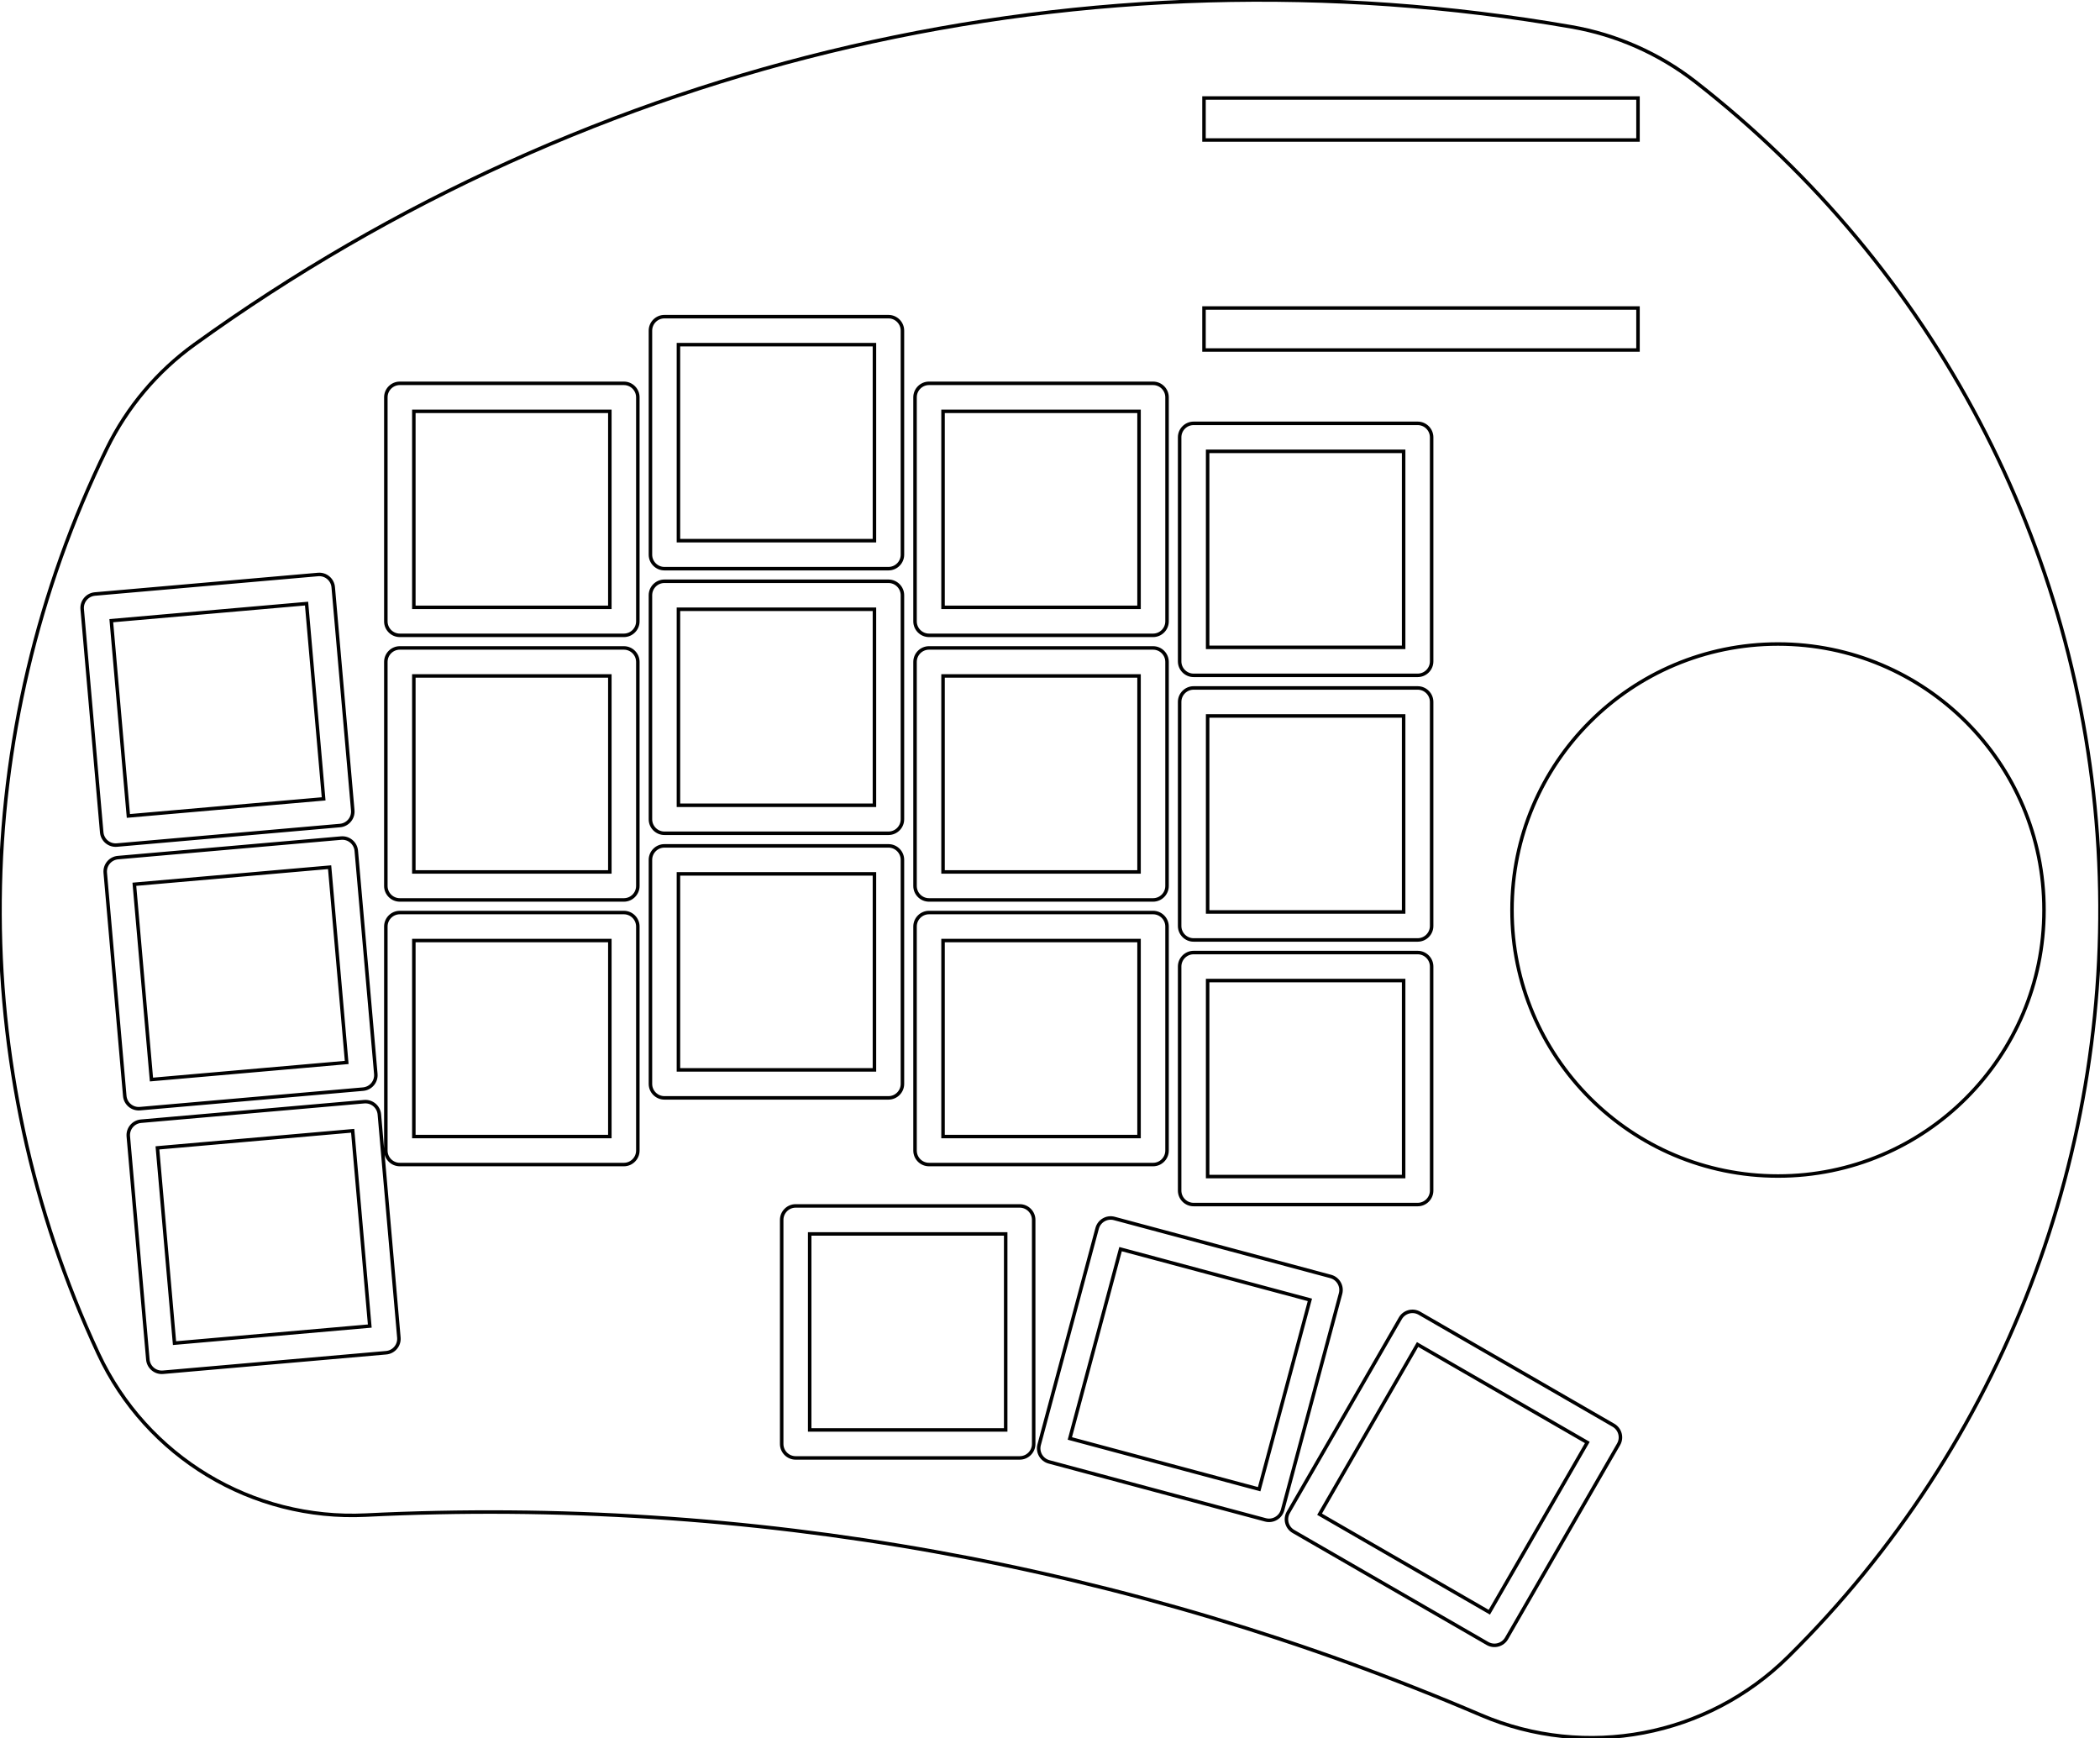
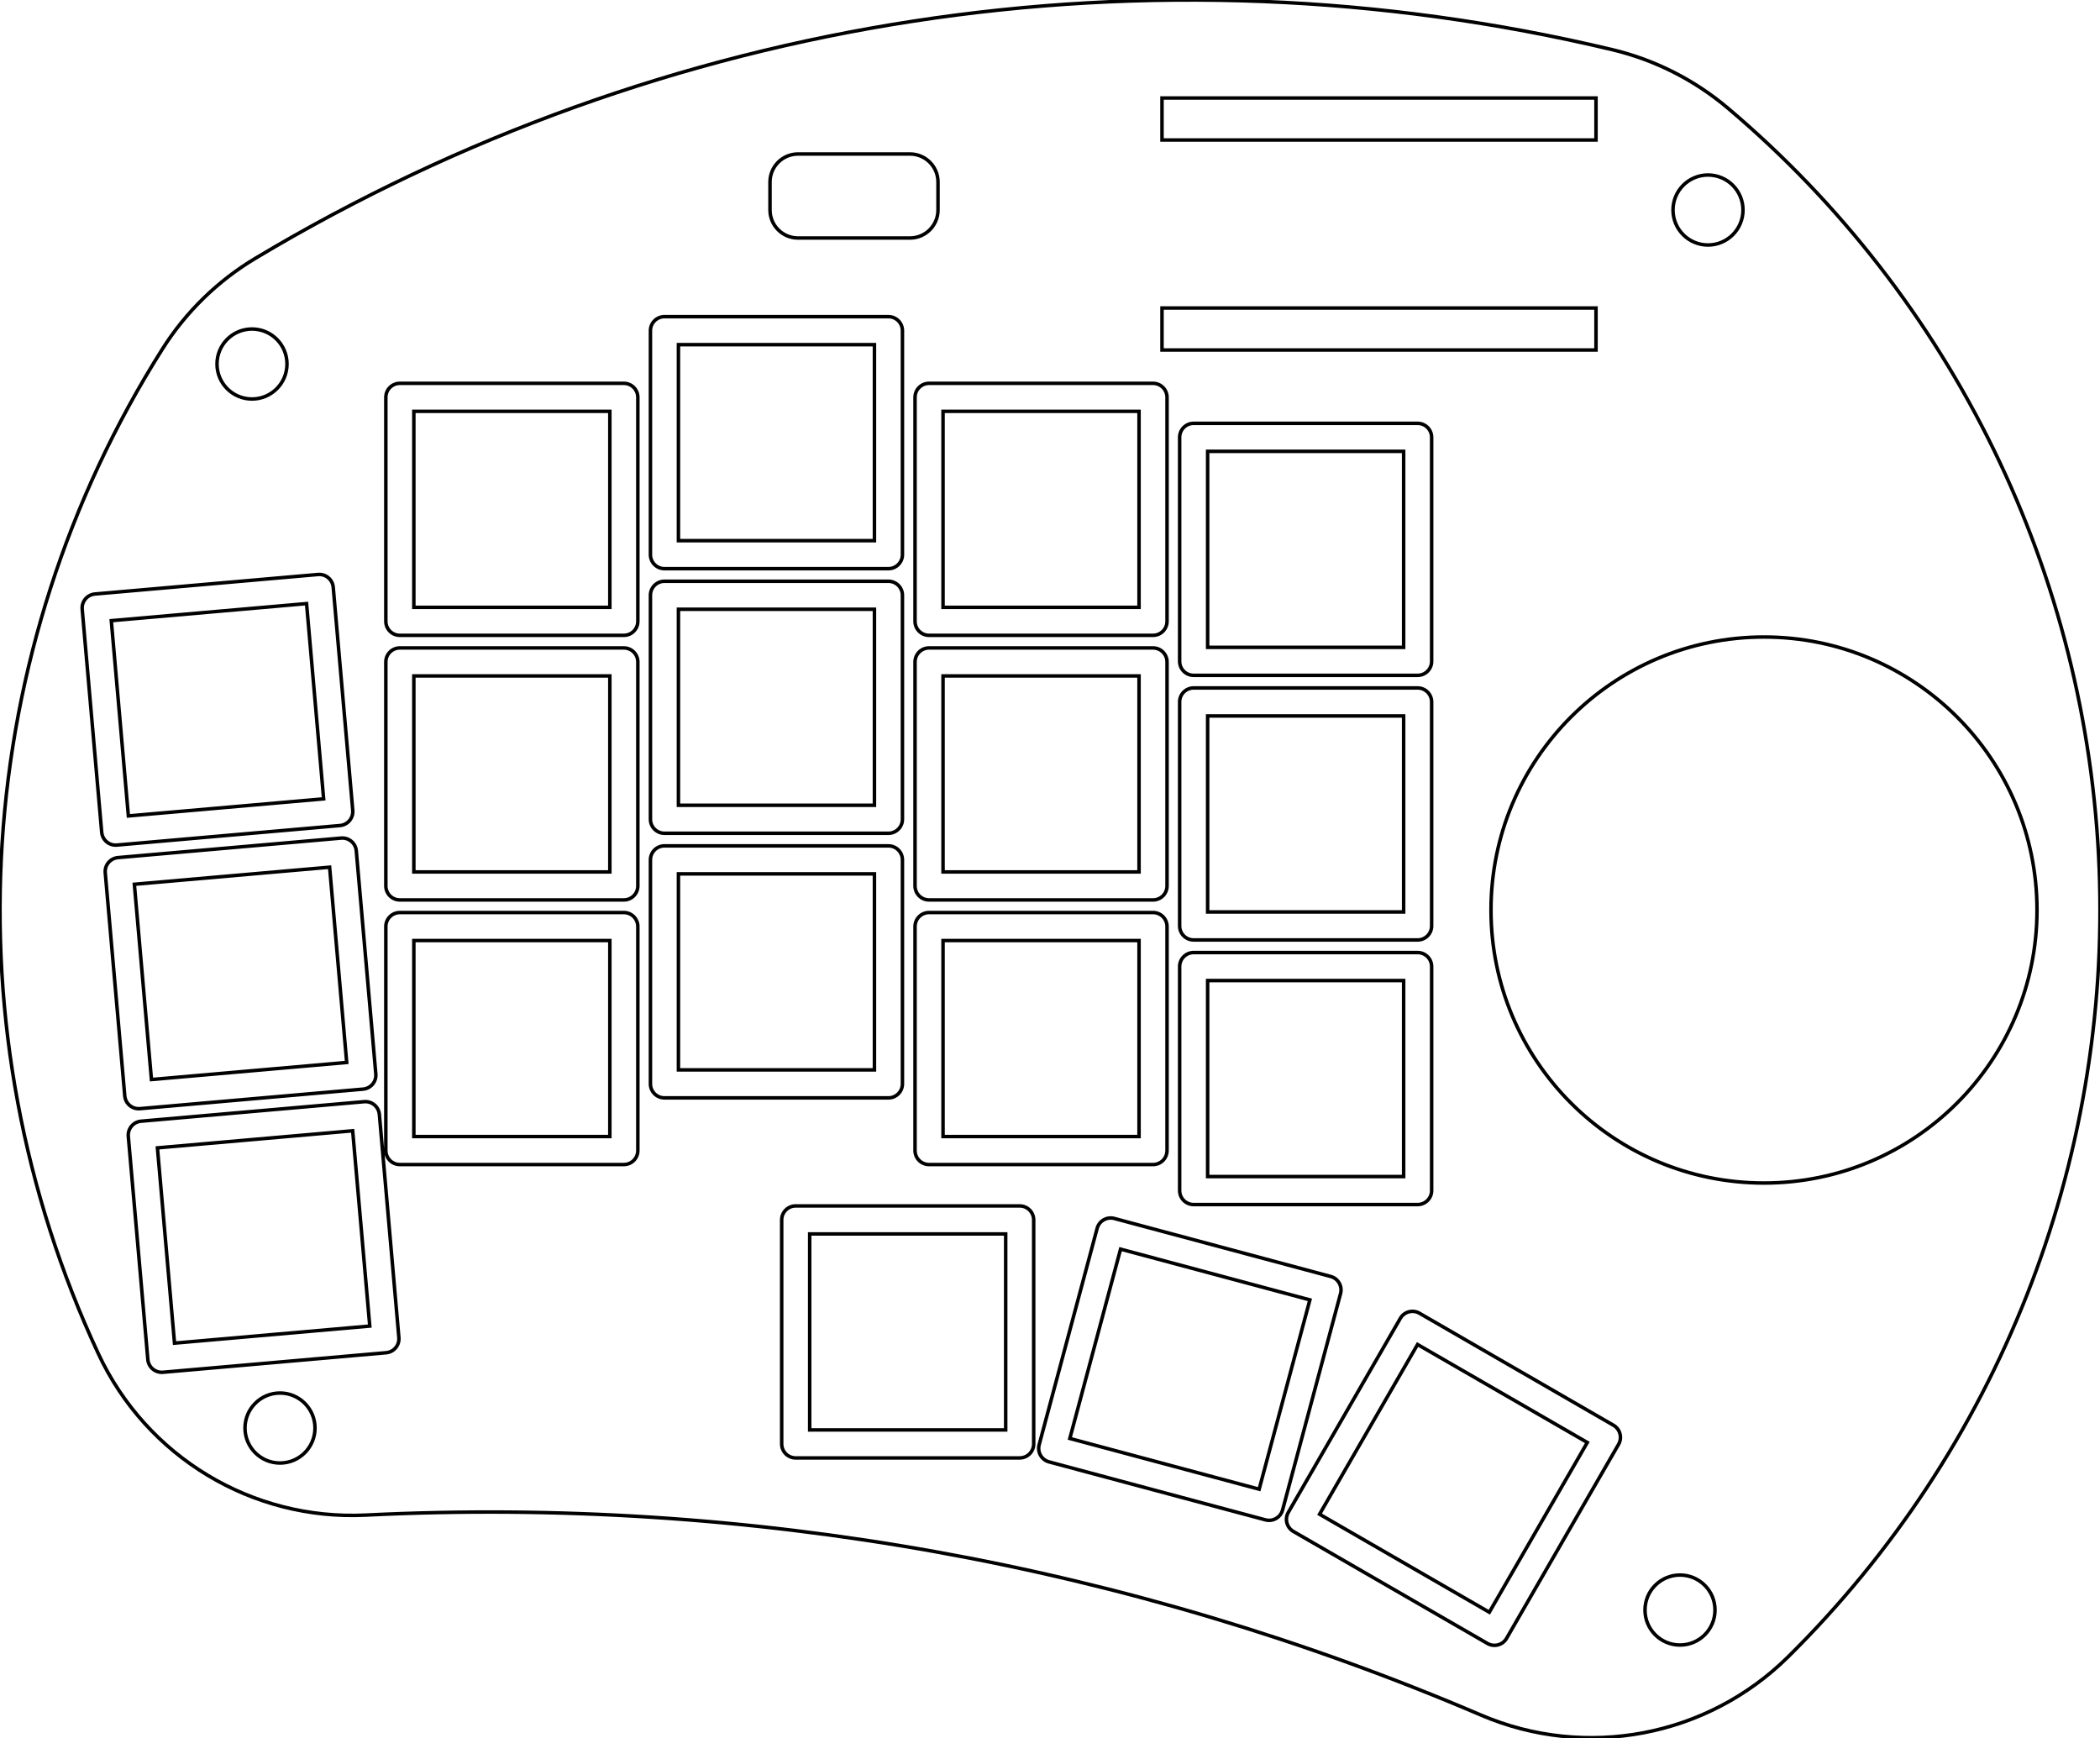
<svg xmlns="http://www.w3.org/2000/svg" width="150mm" height="124.119mm" viewBox="0 0 150 124.119">
  <g id="svgGroup" stroke-linecap="round" fill-rule="evenodd" font-size="9pt" stroke="#000" stroke-width="0.25mm" fill="none" style="stroke:#000;stroke-width:0.25mm;fill:none">
-     <path d="M 112.232 1.915 A 130 130 0 0 0 13.889 24.609 A 20 20 0 0 0 7.635 32.032 A 75 75 0 0 0 7.026 96.694 A 20 20 0 0 0 26.137 108.218 A 180 180 0 0 1 105.796 122.507 A 20 20 0 0 0 127.721 118.344 A 75 75 0 0 0 121.107 5.846 A 20 20 0 0 0 112.232 1.915 Z M 127 65 m -19 0 a 19 19 0 0 1 38 0 a 19 19 0 0 1 -38 0 z M 11.643 98.016 L 27.582 96.621 A 1 1 0 0 0 28.491 95.538 L 27.097 79.599 A 1 1 0 0 0 26.013 78.69 L 10.074 80.084 A 1 1 0 0 0 9.165 81.168 L 10.56 97.107 A 1 1 0 0 0 11.643 98.016 Z M 9.996 79.188 L 25.935 77.793 A 1 1 0 0 0 26.844 76.71 L 25.449 60.771 A 1 1 0 0 0 24.366 59.862 L 8.427 61.256 A 1 1 0 0 0 7.518 62.34 L 8.912 78.279 A 1 1 0 0 0 9.996 79.188 Z M 8.348 60.36 L 24.288 58.965 A 1 1 0 0 0 25.197 57.882 L 23.802 41.943 A 1 1 0 0 0 22.719 41.034 L 6.78 42.428 A 1 1 0 0 0 5.871 43.511 L 7.265 59.451 A 1 1 0 0 0 8.348 60.36 Z M 28.56 83.18 L 44.56 83.18 A 1 1 0 0 0 45.56 82.18 L 45.56 66.18 A 1 1 0 0 0 44.56 65.18 L 28.56 65.18 A 1 1 0 0 0 27.56 66.18 L 27.56 82.18 A 1 1 0 0 0 28.56 83.18 Z M 28.56 64.28 L 44.56 64.28 A 1 1 0 0 0 45.56 63.28 L 45.56 47.28 A 1 1 0 0 0 44.56 46.28 L 28.56 46.28 A 1 1 0 0 0 27.56 47.28 L 27.56 63.28 A 1 1 0 0 0 28.56 64.28 Z M 28.56 45.38 L 44.56 45.38 A 1 1 0 0 0 45.56 44.38 L 45.56 28.38 A 1 1 0 0 0 44.56 27.38 L 28.56 27.38 A 1 1 0 0 0 27.56 28.38 L 27.56 44.38 A 1 1 0 0 0 28.56 45.38 Z M 47.46 78.418 L 63.46 78.418 A 1 1 0 0 0 64.46 77.418 L 64.46 61.418 A 1 1 0 0 0 63.46 60.418 L 47.46 60.418 A 1 1 0 0 0 46.46 61.418 L 46.46 77.418 A 1 1 0 0 0 47.46 78.418 Z M 47.46 59.518 L 63.46 59.518 A 1 1 0 0 0 64.46 58.518 L 64.46 42.518 A 1 1 0 0 0 63.46 41.518 L 47.46 41.518 A 1 1 0 0 0 46.46 42.518 L 46.46 58.518 A 1 1 0 0 0 47.46 59.518 Z M 47.46 40.618 L 63.46 40.618 A 1 1 0 0 0 64.46 39.618 L 64.46 23.618 A 1 1 0 0 0 63.46 22.618 L 47.46 22.618 A 1 1 0 0 0 46.46 23.618 L 46.46 39.618 A 1 1 0 0 0 47.46 40.618 Z M 66.36 83.18 L 82.36 83.18 A 1 1 0 0 0 83.36 82.18 L 83.36 66.18 A 1 1 0 0 0 82.36 65.18 L 66.36 65.18 A 1 1 0 0 0 65.36 66.18 L 65.36 82.18 A 1 1 0 0 0 66.36 83.18 Z M 66.36 64.28 L 82.36 64.28 A 1 1 0 0 0 83.36 63.28 L 83.36 47.28 A 1 1 0 0 0 82.36 46.28 L 66.36 46.28 A 1 1 0 0 0 65.36 47.28 L 65.36 63.28 A 1 1 0 0 0 66.36 64.28 Z M 66.36 45.38 L 82.36 45.38 A 1 1 0 0 0 83.36 44.38 L 83.36 28.38 A 1 1 0 0 0 82.36 27.38 L 66.36 27.38 A 1 1 0 0 0 65.36 28.38 L 65.36 44.38 A 1 1 0 0 0 66.36 45.38 Z M 85.26 67.138 L 101.26 67.138 A 1 1 0 0 0 102.26 66.138 L 102.26 50.138 A 1 1 0 0 0 101.26 49.138 L 85.26 49.138 A 1 1 0 0 0 84.26 50.138 L 84.26 66.138 A 1 1 0 0 0 85.26 67.138 Z M 85.26 48.238 L 101.26 48.238 A 1 1 0 0 0 102.26 47.238 L 102.26 31.238 A 1 1 0 0 0 101.26 30.238 L 85.26 30.238 A 1 1 0 0 0 84.26 31.238 L 84.26 47.238 A 1 1 0 0 0 85.26 48.238 Z M 56.835 104.135 L 72.835 104.135 A 1 1 0 0 0 73.835 103.135 L 73.835 87.135 A 1 1 0 0 0 72.835 86.135 L 56.835 86.135 A 1 1 0 0 0 55.835 87.135 L 55.835 103.135 A 1 1 0 0 0 56.835 104.135 Z M 85.26 86.038 L 101.26 86.038 A 1 1 0 0 0 102.26 85.038 L 102.26 69.038 A 1 1 0 0 0 101.26 68.038 L 85.26 68.038 A 1 1 0 0 0 84.26 69.038 L 84.26 85.038 A 1 1 0 0 0 85.26 86.038 Z M 74.933 104.418 L 90.388 108.559 A 1 1 0 0 0 91.613 107.852 L 95.754 92.397 A 1 1 0 0 0 95.047 91.173 L 79.592 87.031 A 1 1 0 0 0 78.367 87.739 L 74.226 103.193 A 1 1 0 0 0 74.933 104.418 Z M 92.389 109.388 L 106.246 117.388 A 1 1 0 0 0 107.612 117.022 L 115.612 103.166 A 1 1 0 0 0 115.246 101.8 L 101.389 93.8 A 1 1 0 0 0 100.023 94.166 L 92.023 108.022 A 1 1 0 0 0 92.389 109.388 Z M 86 10 L 117 10 L 117 7 L 86 7 L 86 10 Z M 86 25 L 117 25 L 117 22 L 86 22 L 86 25 Z M 12.465 95.936 L 26.412 94.716 L 25.191 80.769 L 11.245 81.989 L 12.465 95.936 Z M 10.818 77.108 L 24.764 75.888 L 23.544 61.941 L 9.597 63.161 L 10.818 77.108 Z M 9.17 58.28 L 23.117 57.06 L 21.897 43.113 L 7.95 44.333 L 9.17 58.28 Z M 76.417 102.745 L 89.94 106.369 L 93.563 92.846 L 80.04 89.222 L 76.417 102.745 Z M 29.56 81.18 L 43.56 81.18 L 43.56 67.18 L 29.56 67.18 L 29.56 81.18 Z M 29.56 62.28 L 43.56 62.28 L 43.56 48.28 L 29.56 48.28 L 29.56 62.28 Z M 29.56 43.38 L 43.56 43.38 L 43.56 29.38 L 29.56 29.38 L 29.56 43.38 Z M 48.46 76.418 L 62.46 76.418 L 62.46 62.418 L 48.46 62.418 L 48.46 76.418 Z M 48.46 57.518 L 62.46 57.518 L 62.46 43.518 L 48.46 43.518 L 48.46 57.518 Z M 48.46 38.618 L 62.46 38.618 L 62.46 24.618 L 48.46 24.618 L 48.46 38.618 Z M 67.36 81.18 L 81.36 81.18 L 81.36 67.18 L 67.36 67.18 L 67.36 81.18 Z M 67.36 62.28 L 81.36 62.28 L 81.36 48.28 L 67.36 48.28 L 67.36 62.28 Z M 67.36 43.38 L 81.36 43.38 L 81.36 29.38 L 67.36 29.38 L 67.36 43.38 Z M 86.26 84.038 L 100.26 84.038 L 100.26 70.038 L 86.26 70.038 L 86.26 84.038 Z M 86.26 65.138 L 100.26 65.138 L 100.26 51.138 L 86.26 51.138 L 86.26 65.138 Z M 86.26 46.238 L 100.26 46.238 L 100.26 32.238 L 86.26 32.238 L 86.26 46.238 Z M 57.835 102.135 L 71.835 102.135 L 71.835 88.135 L 57.835 88.135 L 57.835 102.135 Z M 94.255 108.156 L 106.38 115.156 L 113.38 103.032 L 101.255 96.032 L 94.255 108.156 Z" vector-effect="non-scaling-stroke" />
+     <path d="M 115.147 3.544 A 130 130 0 0 0 18.237 18.453 A 20 20 0 0 0 11.602 24.928 A 75 75 0 0 0 7.026 96.694 A 20 20 0 0 0 26.137 108.218 A 180 180 0 0 1 105.796 122.507 A 20 20 0 0 0 127.721 118.344 A 75 75 0 0 0 123.421 7.725 A 20 20 0 0 0 115.147 3.544 Z M 126 65 m -19.5 0 a 19.5 19.5 0 0 1 39 0 a 19.5 19.5 0 0 1 -39 0 z M 11.643 98.016 L 27.582 96.621 A 1 1 0 0 0 28.491 95.538 L 27.097 79.599 A 1 1 0 0 0 26.013 78.69 L 10.074 80.084 A 1 1 0 0 0 9.165 81.168 L 10.56 97.107 A 1 1 0 0 0 11.643 98.016 Z M 9.996 79.188 L 25.935 77.793 A 1 1 0 0 0 26.844 76.71 L 25.449 60.771 A 1 1 0 0 0 24.366 59.862 L 8.427 61.256 A 1 1 0 0 0 7.518 62.34 L 8.912 78.279 A 1 1 0 0 0 9.996 79.188 Z M 8.348 60.36 L 24.288 58.965 A 1 1 0 0 0 25.197 57.882 L 23.802 41.943 A 1 1 0 0 0 22.719 41.034 L 6.78 42.428 A 1 1 0 0 0 5.871 43.511 L 7.265 59.451 A 1 1 0 0 0 8.348 60.36 Z M 28.56 83.18 L 44.56 83.18 A 1 1 0 0 0 45.56 82.18 L 45.56 66.18 A 1 1 0 0 0 44.56 65.18 L 28.56 65.18 A 1 1 0 0 0 27.56 66.18 L 27.56 82.18 A 1 1 0 0 0 28.56 83.18 Z M 28.56 64.28 L 44.56 64.28 A 1 1 0 0 0 45.56 63.28 L 45.56 47.28 A 1 1 0 0 0 44.56 46.28 L 28.56 46.28 A 1 1 0 0 0 27.56 47.28 L 27.56 63.28 A 1 1 0 0 0 28.56 64.28 Z M 28.56 45.38 L 44.56 45.38 A 1 1 0 0 0 45.56 44.38 L 45.56 28.38 A 1 1 0 0 0 44.56 27.38 L 28.56 27.38 A 1 1 0 0 0 27.56 28.38 L 27.56 44.38 A 1 1 0 0 0 28.56 45.38 Z M 47.46 78.418 L 63.46 78.418 A 1 1 0 0 0 64.46 77.418 L 64.46 61.418 A 1 1 0 0 0 63.46 60.418 L 47.46 60.418 A 1 1 0 0 0 46.46 61.418 L 46.46 77.418 A 1 1 0 0 0 47.46 78.418 Z M 47.46 59.518 L 63.46 59.518 A 1 1 0 0 0 64.46 58.518 L 64.46 42.518 A 1 1 0 0 0 63.46 41.518 L 47.46 41.518 A 1 1 0 0 0 46.46 42.518 L 46.46 58.518 A 1 1 0 0 0 47.46 59.518 Z M 47.46 40.618 L 63.46 40.618 A 1 1 0 0 0 64.46 39.618 L 64.46 23.618 A 1 1 0 0 0 63.46 22.618 L 47.46 22.618 A 1 1 0 0 0 46.46 23.618 L 46.46 39.618 A 1 1 0 0 0 47.46 40.618 Z M 66.36 83.18 L 82.36 83.18 A 1 1 0 0 0 83.36 82.18 L 83.36 66.18 A 1 1 0 0 0 82.36 65.18 L 66.36 65.18 A 1 1 0 0 0 65.36 66.18 L 65.36 82.18 A 1 1 0 0 0 66.36 83.18 Z M 66.36 64.28 L 82.36 64.28 A 1 1 0 0 0 83.36 63.28 L 83.36 47.28 A 1 1 0 0 0 82.36 46.28 L 66.36 46.28 A 1 1 0 0 0 65.36 47.28 L 65.36 63.28 A 1 1 0 0 0 66.36 64.28 Z M 66.36 45.38 L 82.36 45.38 A 1 1 0 0 0 83.36 44.38 L 83.36 28.38 A 1 1 0 0 0 82.36 27.38 L 66.36 27.38 A 1 1 0 0 0 65.36 28.38 L 65.36 44.38 A 1 1 0 0 0 66.36 45.38 Z M 85.26 67.138 L 101.26 67.138 A 1 1 0 0 0 102.26 66.138 L 102.26 50.138 A 1 1 0 0 0 101.26 49.138 L 85.26 49.138 A 1 1 0 0 0 84.26 50.138 L 84.26 66.138 A 1 1 0 0 0 85.26 67.138 Z M 85.26 48.238 L 101.26 48.238 A 1 1 0 0 0 102.26 47.238 L 102.26 31.238 A 1 1 0 0 0 101.26 30.238 L 85.26 30.238 A 1 1 0 0 0 84.26 31.238 L 84.26 47.238 A 1 1 0 0 0 85.26 48.238 Z M 56.835 104.135 L 72.835 104.135 A 1 1 0 0 0 73.835 103.135 L 73.835 87.135 A 1 1 0 0 0 72.835 86.135 L 56.835 86.135 A 1 1 0 0 0 55.835 87.135 L 55.835 103.135 A 1 1 0 0 0 56.835 104.135 Z M 85.26 86.038 L 101.26 86.038 A 1 1 0 0 0 102.26 85.038 L 102.26 69.038 A 1 1 0 0 0 101.26 68.038 L 85.26 68.038 A 1 1 0 0 0 84.26 69.038 L 84.26 85.038 A 1 1 0 0 0 85.26 86.038 Z M 74.933 104.418 L 90.388 108.559 A 1 1 0 0 0 91.613 107.852 L 95.754 92.397 A 1 1 0 0 0 95.047 91.173 L 79.592 87.031 A 1 1 0 0 0 78.367 87.739 L 74.226 103.193 A 1 1 0 0 0 74.933 104.418 Z M 92.389 109.388 L 106.246 117.388 A 1 1 0 0 0 107.612 117.022 L 115.612 103.166 A 1 1 0 0 0 115.246 101.8 L 101.389 93.8 A 1 1 0 0 0 100.023 94.166 L 92.023 108.022 A 1 1 0 0 0 92.389 109.388 Z M 83 10 L 114 10 L 114 7 L 83 7 L 83 10 Z M 83 25 L 114 25 L 114 22 L 83 22 L 83 25 Z M 12.465 95.936 L 26.412 94.716 L 25.191 80.769 L 11.245 81.989 L 12.465 95.936 Z M 10.818 77.108 L 24.764 75.888 L 23.544 61.941 L 9.597 63.161 L 10.818 77.108 Z M 9.17 58.28 L 23.117 57.06 L 21.897 43.113 L 7.95 44.333 L 9.17 58.28 Z M 76.417 102.745 L 89.94 106.369 L 93.563 92.846 L 80.04 89.222 L 76.417 102.745 Z M 29.56 81.18 L 43.56 81.18 L 43.56 67.18 L 29.56 67.18 L 29.56 81.18 Z M 29.56 62.28 L 43.56 62.28 L 43.56 48.28 L 29.56 48.28 L 29.56 62.28 Z M 29.56 43.38 L 43.56 43.38 L 43.56 29.38 L 29.56 29.38 L 29.56 43.38 Z M 48.46 76.418 L 62.46 76.418 L 62.46 62.418 L 48.46 62.418 L 48.46 76.418 Z M 48.46 57.518 L 62.46 57.518 L 62.46 43.518 L 48.46 43.518 L 48.46 57.518 Z M 48.46 38.618 L 62.46 38.618 L 62.46 24.618 L 48.46 24.618 L 48.46 38.618 Z M 67.36 81.18 L 81.36 81.18 L 81.36 67.18 L 67.36 67.18 L 67.36 81.18 Z M 67.36 62.28 L 81.36 62.28 L 81.36 48.28 L 67.36 48.28 L 67.36 62.28 Z M 67.36 43.38 L 81.36 43.38 L 81.36 29.38 L 67.36 29.38 L 67.36 43.38 Z M 86.26 84.038 L 100.26 84.038 L 100.26 70.038 L 86.26 70.038 L 86.26 84.038 Z M 86.26 65.138 L 100.26 65.138 L 100.26 51.138 L 86.26 51.138 L 86.26 65.138 Z M 86.26 46.238 L 100.26 46.238 L 100.26 32.238 L 86.26 32.238 L 86.26 46.238 Z M 57.835 102.135 L 71.835 102.135 L 71.835 88.135 L 57.835 88.135 L 57.835 102.135 Z M 94.255 108.156 L 106.38 115.156 L 113.38 103.032 L 101.255 96.032 L 94.255 108.156 Z M 57 17 L 65 17 A 2 2 0 0 0 67 15 L 67 13 A 2 2 0 0 0 65 11 L 57 11 A 2 2 0 0 0 55 13 L 55 15 A 2 2 0 0 0 57 17 Z M 18 26 m -2.5 0 a 2.5 2.5 0 0 1 5 0 a 2.5 2.5 0 0 1 -5 0 z M 122 15 m -2.5 0 a 2.5 2.5 0 0 1 5 0 a 2.5 2.5 0 0 1 -5 0 z M 20 102 m -2.5 0 a 2.5 2.5 0 0 1 5 0 a 2.5 2.5 0 0 1 -5 0 z M 120 115 m -2.5 0 a 2.5 2.5 0 0 1 5 0 a 2.5 2.5 0 0 1 -5 0 z" vector-effect="non-scaling-stroke" />
  </g>
</svg>
